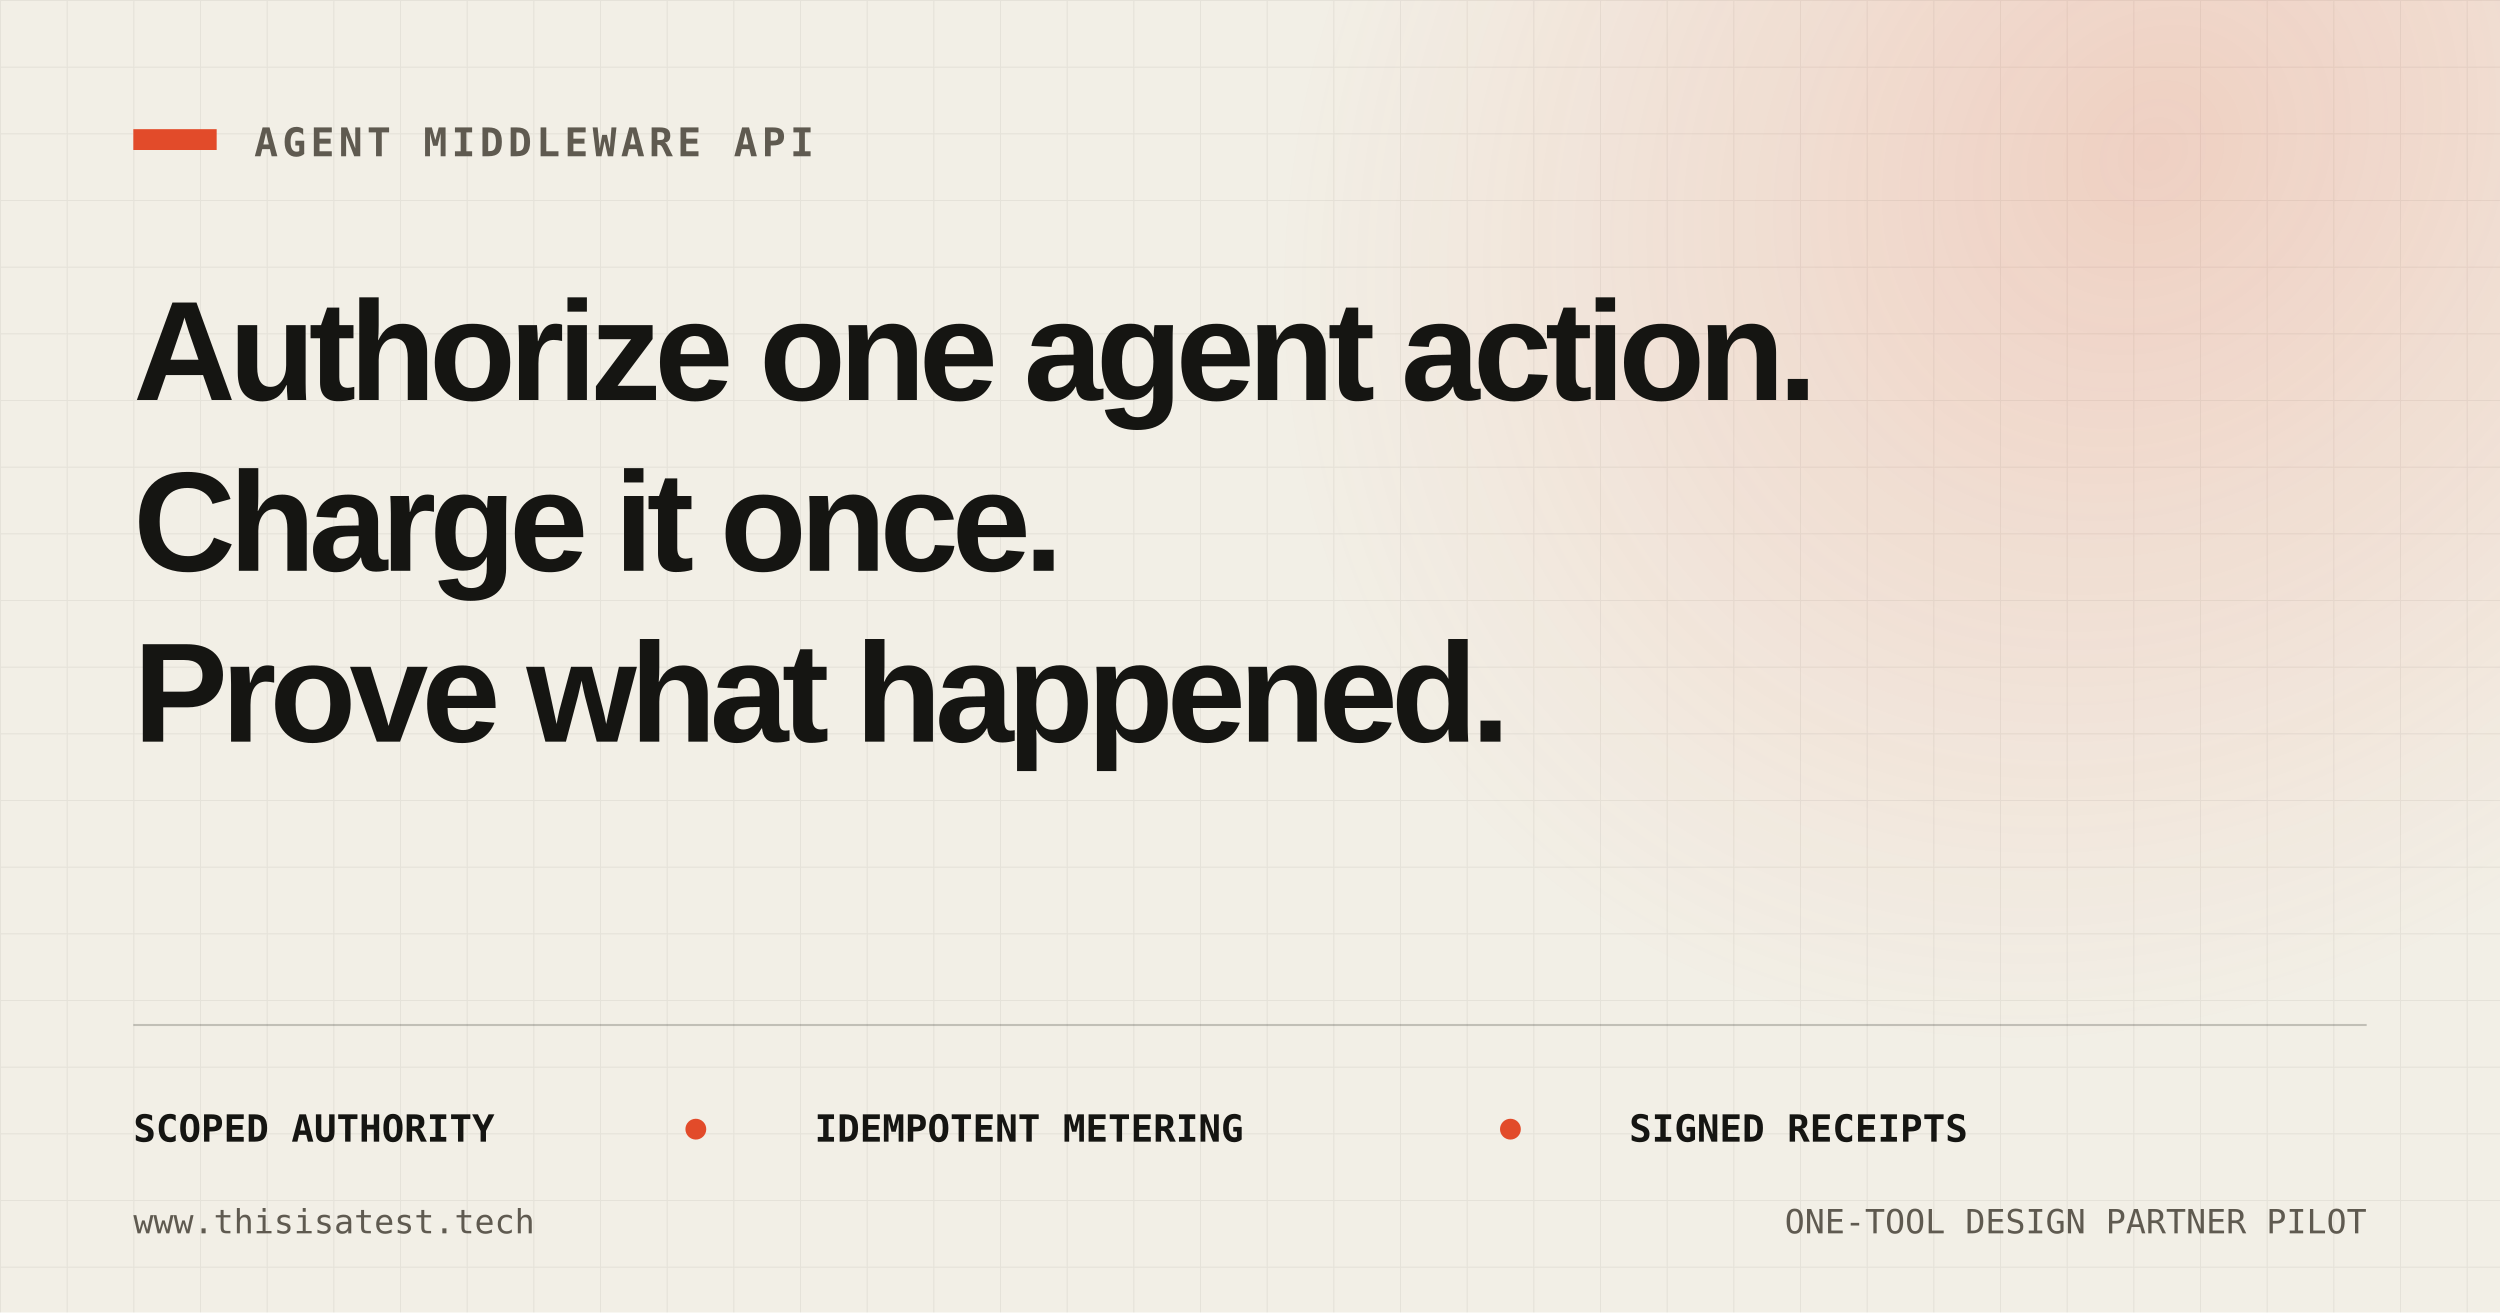
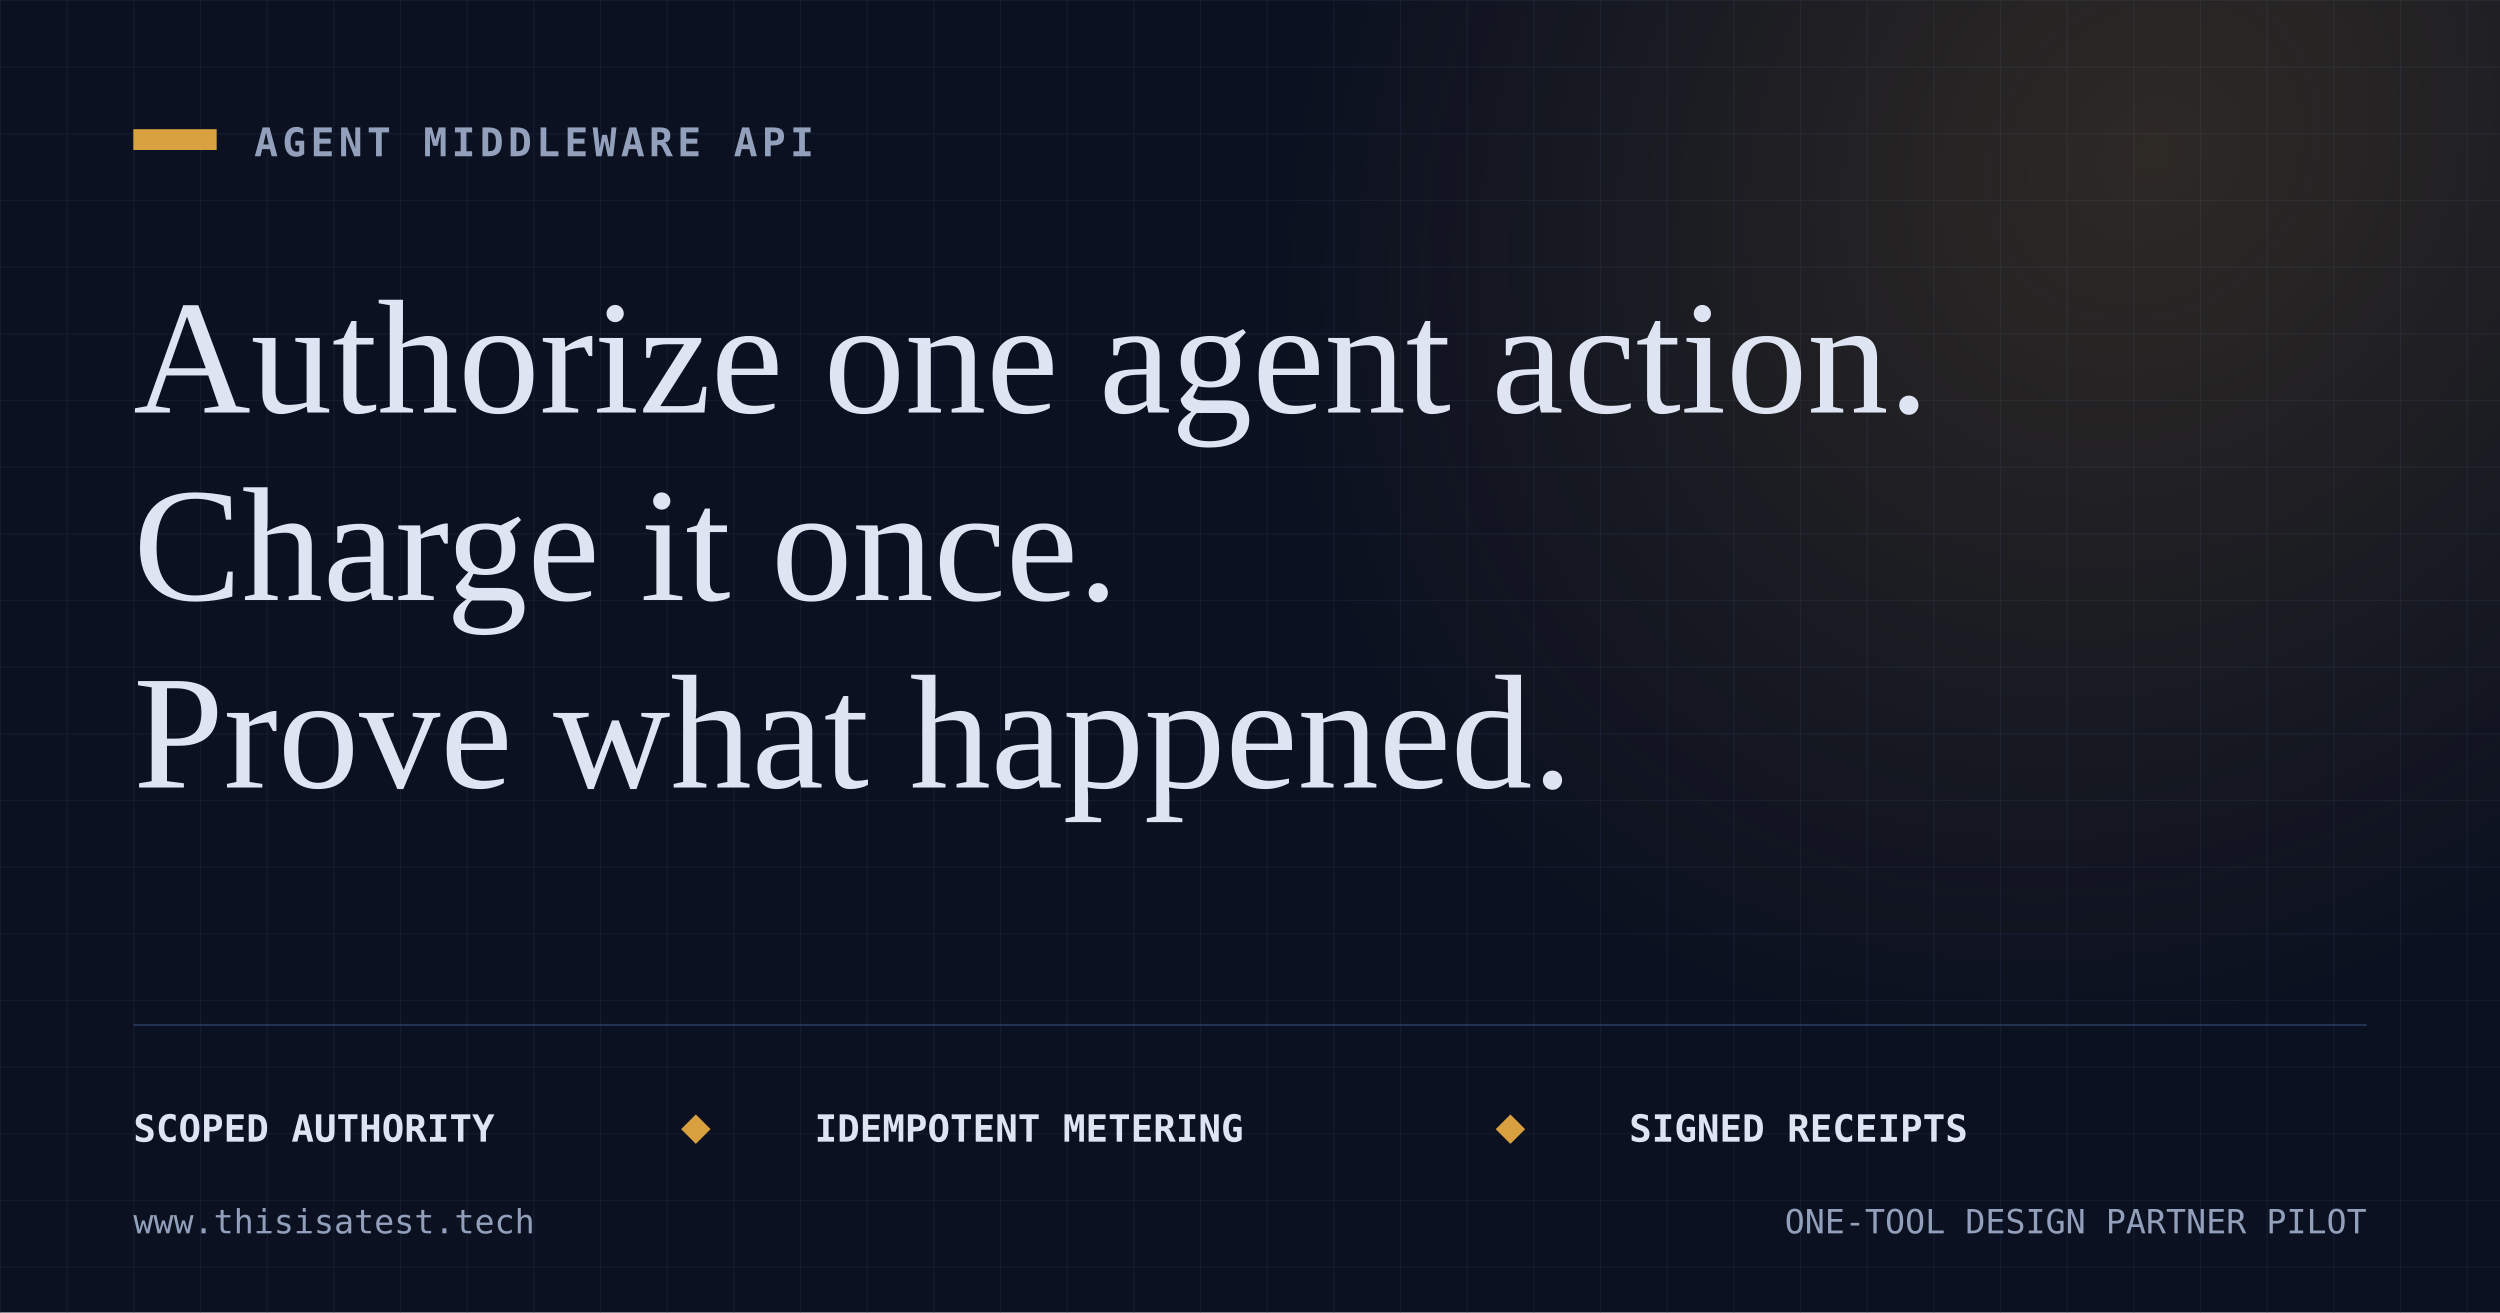
<svg xmlns="http://www.w3.org/2000/svg" width="1200" height="630" viewBox="0 0 1200 630" role="img" aria-labelledby="title desc">
  <defs>
    <pattern id="grid" width="32" height="32" patternUnits="userSpaceOnUse">
-       <path d="M32 0H0V32" fill="none" stroke="#151512" stroke-opacity="0.06" stroke-width="1" />
+       <path d="M32 0H0V32" fill="none" stroke="#243252" stroke-opacity="0.35" stroke-width="1" />
    </pattern>
-     <radialGradient id="signalGlow" cx="0" cy="0" r="1" gradientTransform="translate(1035 72) rotate(132) scale(460 390)" gradientUnits="userSpaceOnUse">
-       <stop stop-color="#E24B2A" stop-opacity="0.19" />
-       <stop offset="1" stop-color="#E24B2A" stop-opacity="0" />
+     <radialGradient id="crestGlow" cx="0" cy="0" r="1" gradientTransform="translate(1035 72) rotate(132) scale(460 390)" gradientUnits="userSpaceOnUse">
+       <stop stop-color="#d8a03e" stop-opacity="0.17" />
+       <stop offset="1" stop-color="#d8a03e" stop-opacity="0" />
    </radialGradient>
  </defs>
-   <rect width="1200" height="630" fill="#F2EFE6" />
+   <rect width="1200" height="630" fill="#0b1120" />
  <rect width="1200" height="630" fill="url(#grid)" />
-   <rect width="1200" height="630" fill="url(#signalGlow)" />
-   <rect x="64" y="62" width="40" height="10" fill="#E24B2A" />
-   <text x="122" y="75" fill="#5F5A50" font-family="ui-monospace, SFMono-Regular, Menlo, monospace" font-size="19" font-weight="600" letter-spacing="2.1">AGENT MIDDLEWARE API</text>
-   <g fill="#151512" font-family="Arial, Helvetica, sans-serif" font-size="68" font-weight="800" letter-spacing="-3.2">
-     <text x="64" y="192">Authorize one agent action.</text>
-     <text x="64" y="274">Charge it once.</text>
-     <text x="64" y="356">Prove what happened.</text>
+   <rect width="1200" height="630" fill="url(#crestGlow)" />
+   <rect x="64" y="62" width="40" height="10" fill="#d8a03e" />
+   <text x="122" y="75" fill="#93a0bc" font-family="'IBM Plex Mono', 'SFMono-Regular', Consolas, monospace" font-size="19" font-weight="600" letter-spacing="2.1">AGENT MIDDLEWARE API</text>
+   <g fill="#dee4f2" font-family="'Instrument Serif', Georgia, 'Times New Roman', serif" font-size="78" font-weight="400">
+     <text x="64" y="198">Authorize one agent action.</text>
+     <text x="64" y="288">Charge it once.</text>
+     <text x="64" y="378">Prove what happened.</text>
  </g>
-   <line x1="64" y1="492" x2="1136" y2="492" stroke="#151512" stroke-opacity="0.22" />
-   <g font-family="ui-monospace, SFMono-Regular, Menlo, monospace" font-size="18" font-weight="600">
-     <text x="64" y="548" fill="#151512">SCOPED AUTHORITY</text>
-     <text x="391" y="548" fill="#151512">IDEMPOTENT METERING</text>
-     <text x="782" y="548" fill="#151512">SIGNED RECEIPTS</text>
+   <line x1="64" y1="492" x2="1136" y2="492" stroke="#243252" />
+   <g font-family="'IBM Plex Mono', 'SFMono-Regular', Consolas, monospace" font-size="18" font-weight="600">
+     <text x="64" y="548" fill="#dee4f2">SCOPED AUTHORITY</text>
+     <text x="391" y="548" fill="#dee4f2">IDEMPOTENT METERING</text>
+     <text x="782" y="548" fill="#dee4f2">SIGNED RECEIPTS</text>
  </g>
-   <g fill="#E24B2A">
-     <circle cx="334" cy="542" r="5" />
-     <circle cx="725" cy="542" r="5" />
+   <g fill="#d8a03e">
+     <rect x="329" y="537" width="10" height="10" transform="rotate(45 334 542)" />
+     <rect x="720" y="537" width="10" height="10" transform="rotate(45 725 542)" />
  </g>
-   <text x="64" y="592" fill="#5F5A50" font-family="ui-monospace, SFMono-Regular, Menlo, monospace" font-size="16">www.thisisatest.tech</text>
-   <text x="1136" y="592" text-anchor="end" fill="#5F5A50" font-family="ui-monospace, SFMono-Regular, Menlo, monospace" font-size="16">ONE-TOOL DESIGN PARTNER PILOT</text>
+   <text x="64" y="592" fill="#93a0bc" font-family="'IBM Plex Mono', 'SFMono-Regular', Consolas, monospace" font-size="16">www.thisisatest.tech</text>
+   <text x="1136" y="592" text-anchor="end" fill="#93a0bc" font-family="'IBM Plex Mono', 'SFMono-Regular', Consolas, monospace" font-size="16">ONE-TOOL DESIGN PARTNER PILOT</text>
</svg>
